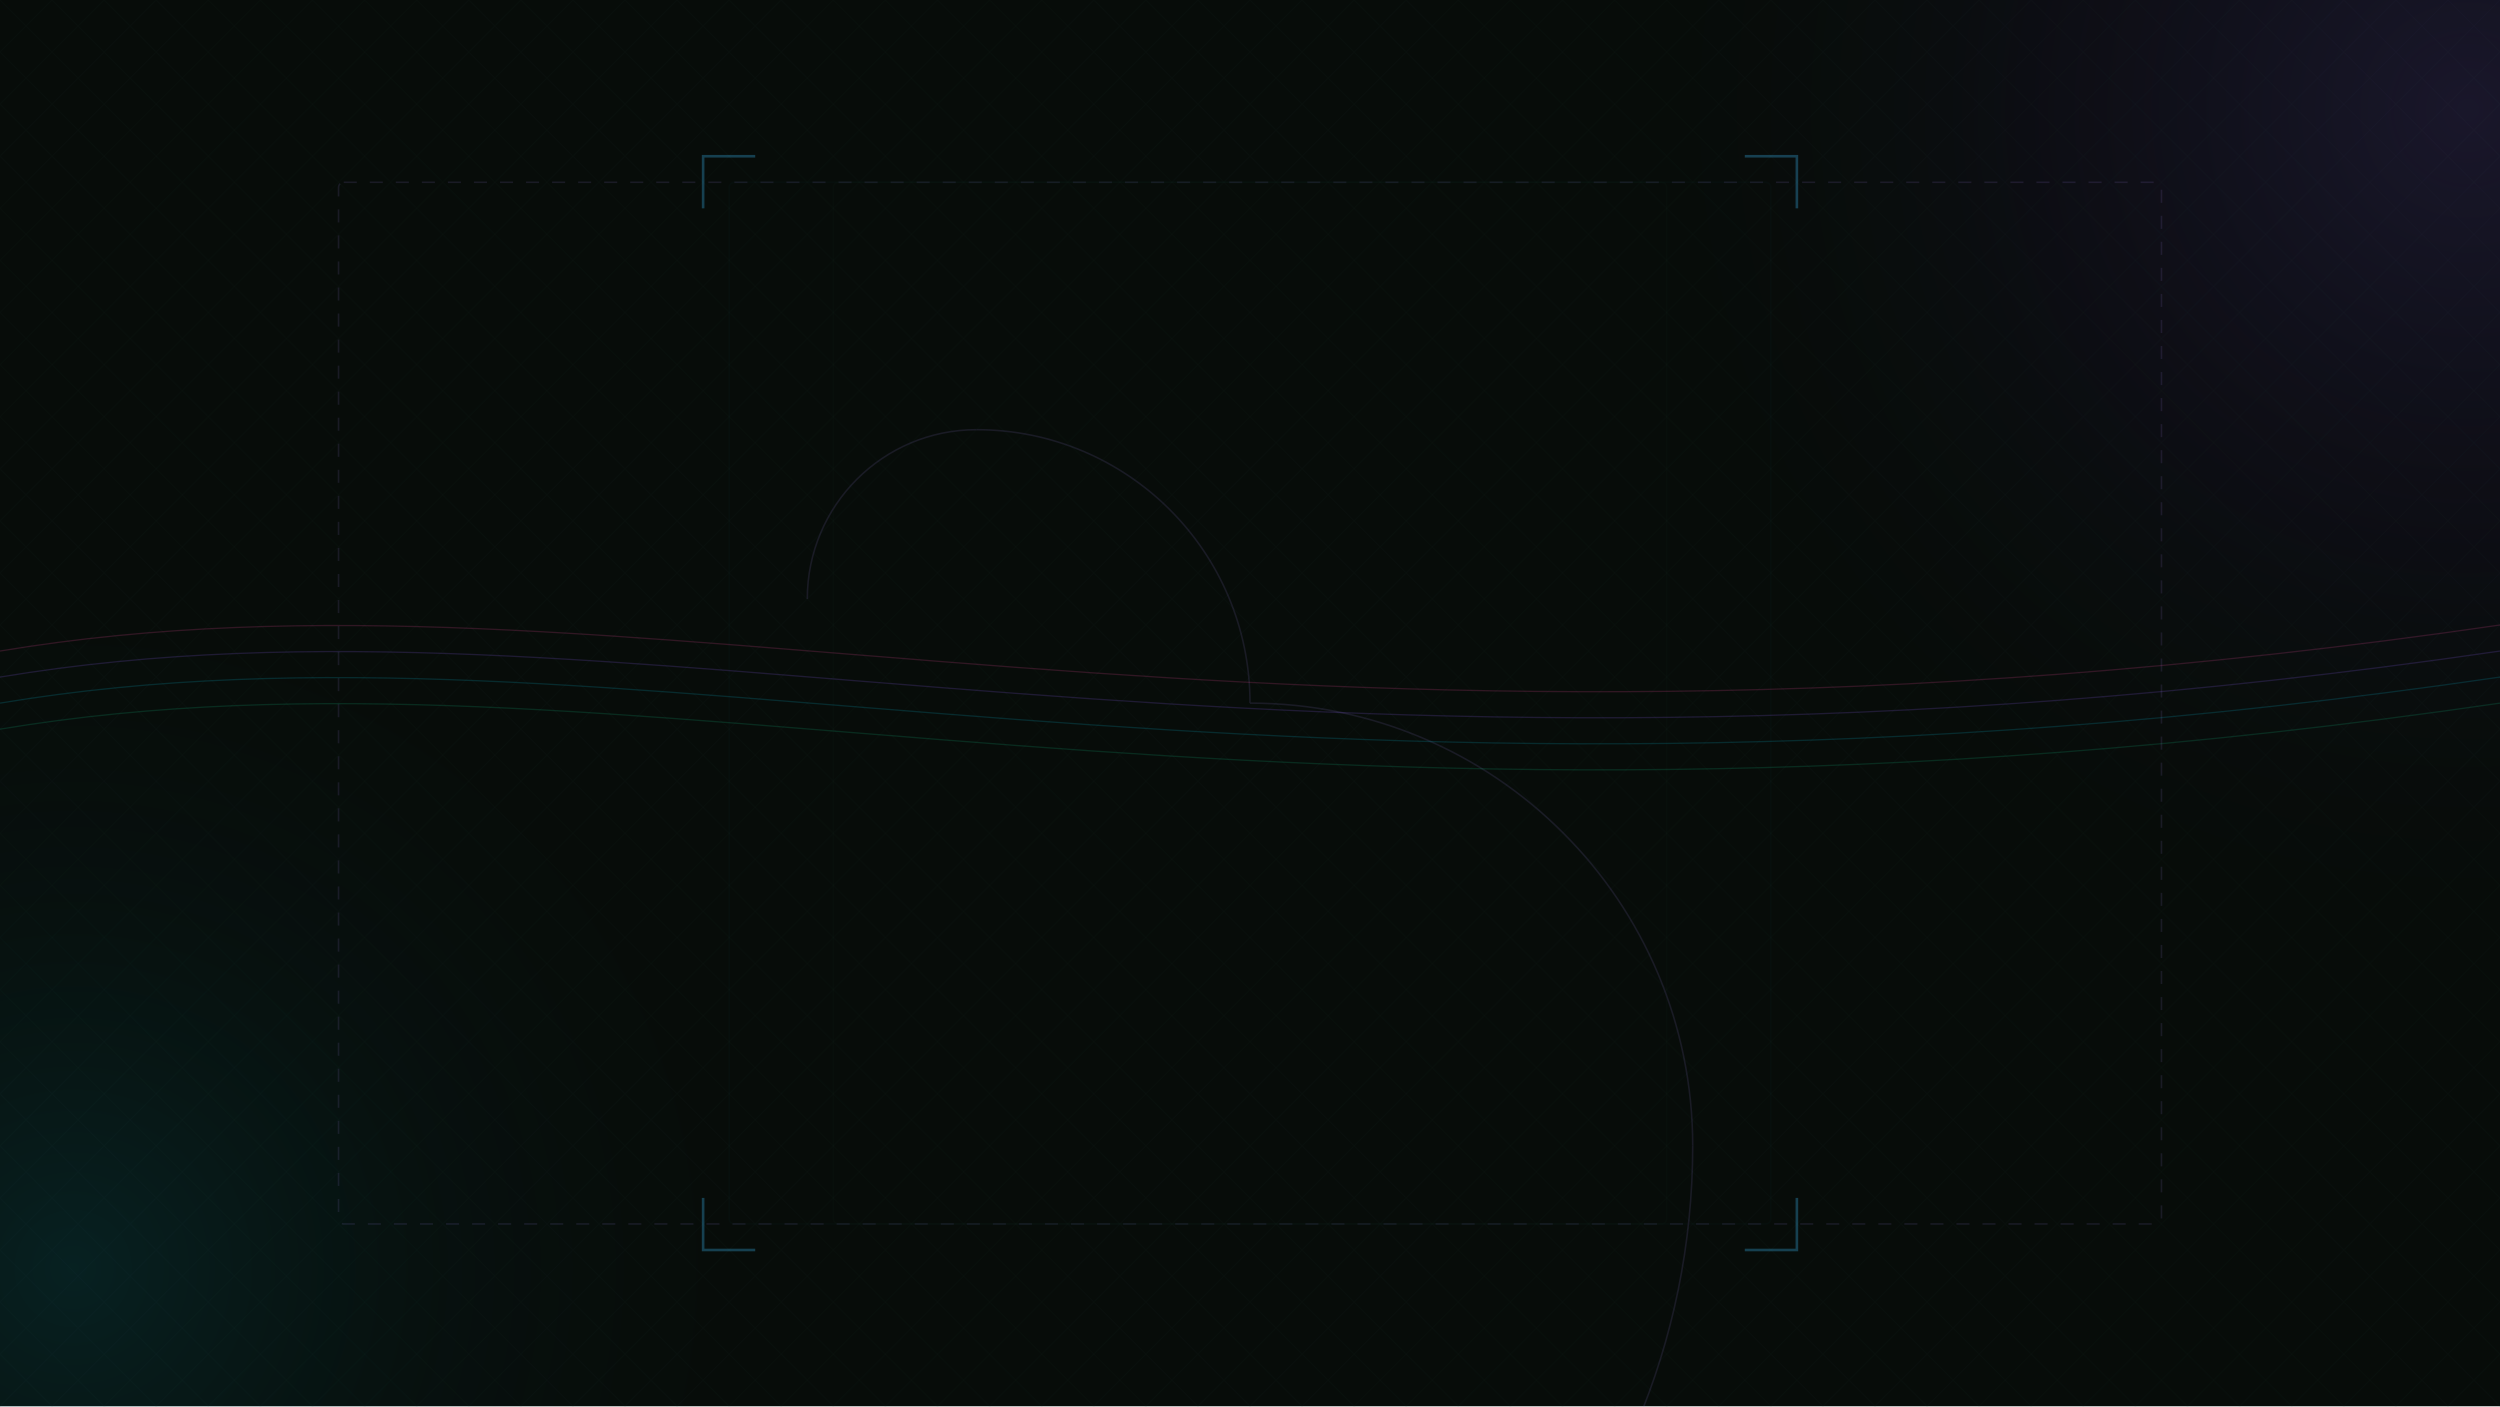
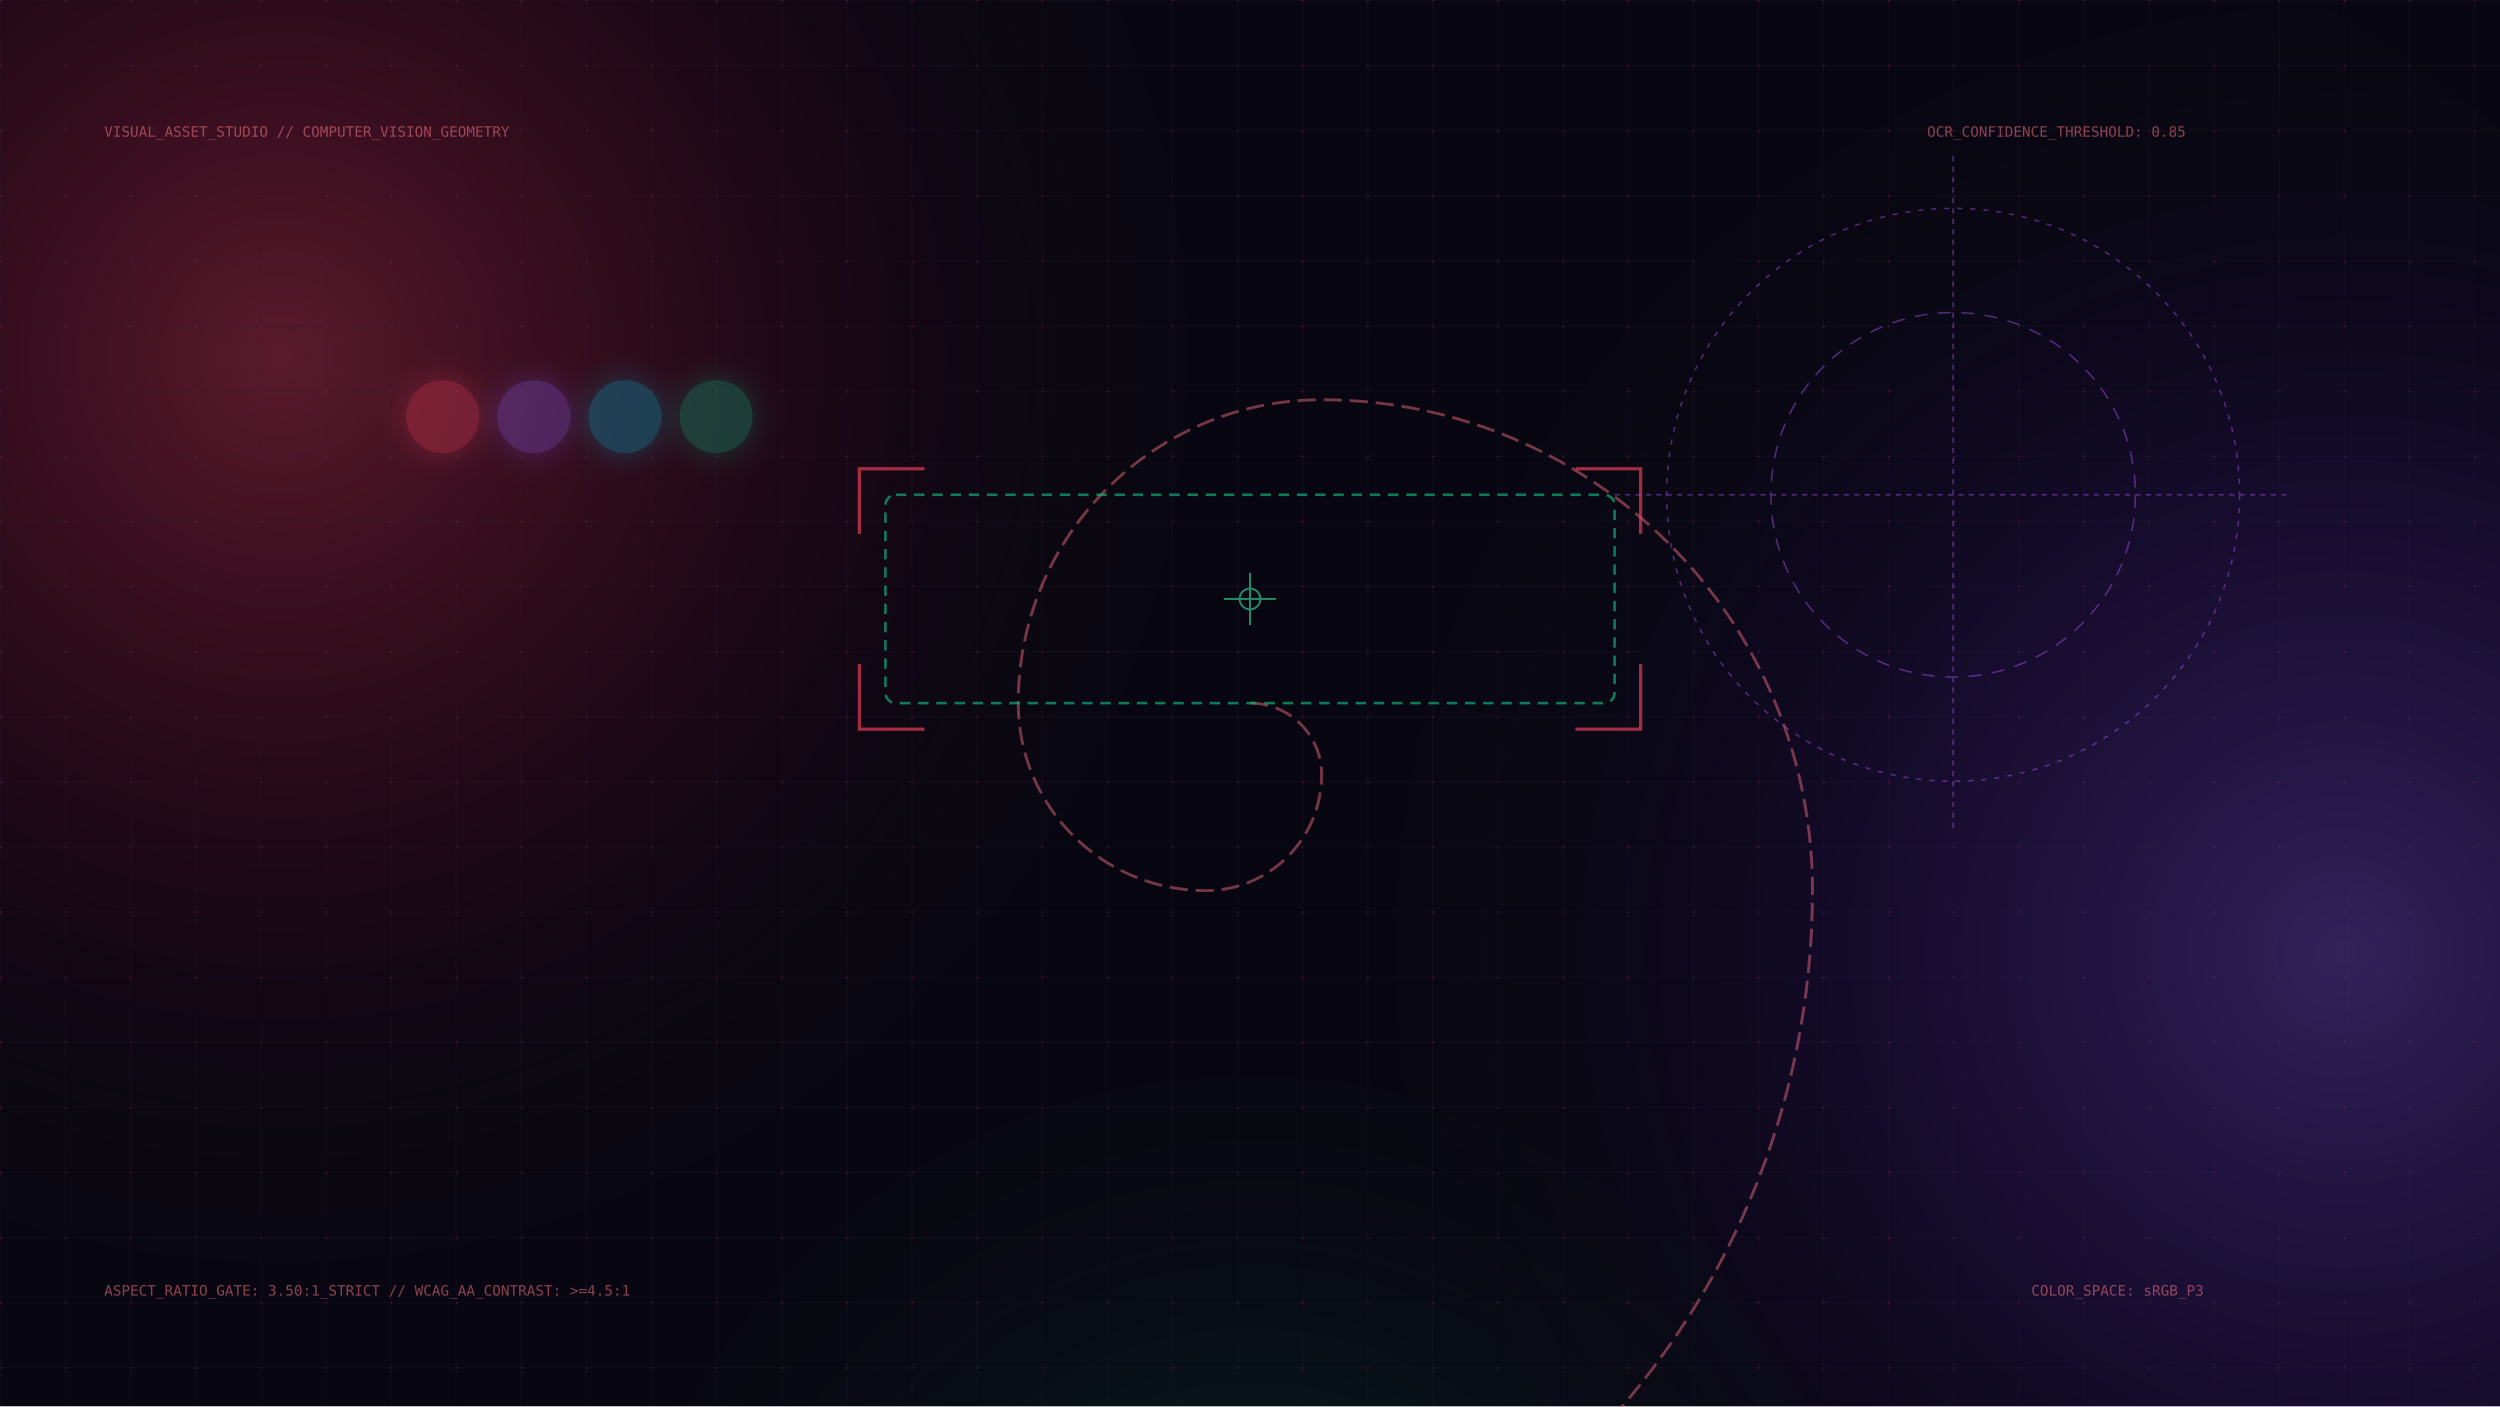
<svg xmlns="http://www.w3.org/2000/svg" viewBox="0 0 1920 1080" width="100%" height="100%">
  <defs>
-     <radialGradient id="assetsPurpleGlow" cx="80%" cy="30%" r="55%">
-       <stop offset="0%" stop-color="#8b5cf6" stop-opacity="0.14" />
-       <stop offset="60%" stop-color="#6d28d9" stop-opacity="0.03" />
-       <stop offset="100%" stop-color="#070c09" stop-opacity="0" />
+     <radialGradient id="assetsRoseGlow" cx="28%" cy="40%" r="50%">
+       <stop offset="0%" stop-color="#f43f5e" stop-opacity="0.35" />
+       <stop offset="50%" stop-color="#be123c" stop-opacity="0.14" />
+       <stop offset="100%" stop-color="#080711" stop-opacity="0" />
    </radialGradient>
-     <radialGradient id="assetsCyanGlow" cx="20%" cy="70%" r="50%">
-       <stop offset="0%" stop-color="#06b6d4" stop-opacity="0.12" />
-       <stop offset="100%" stop-color="#070c09" stop-opacity="0" />
+     <radialGradient id="assetsVioletGlow" cx="75%" cy="58%" r="55%">
+       <stop offset="0%" stop-color="#8b5cf6" stop-opacity="0.32" />
+       <stop offset="50%" stop-color="#6d28d9" stop-opacity="0.12" />
+       <stop offset="100%" stop-color="#080711" stop-opacity="0" />
    </radialGradient>
-     <pattern id="isometricGrid" width="40" height="40" patternUnits="userSpaceOnUse">
-       <path d="M 40 0 L 0 40 M 0 0 L 40 40" stroke="#13261c" stroke-width="0.5" opacity="0.2" />
+     <radialGradient id="assetsEmeraldGlow" cx="50%" cy="85%" r="45%">
+       <stop offset="0%" stop-color="#10b981" stop-opacity="0.22" />
+       <stop offset="100%" stop-color="#080711" stop-opacity="0" />
+     </radialGradient>
+     <pattern id="assetsGrid" width="50" height="50" patternUnits="userSpaceOnUse">
+       <path d="M 50 0 L 0 0 0 50" fill="none" stroke="#251b3a" stroke-width="0.8" opacity="0.45" />
+       <circle cx="0" cy="0" r="1.5" fill="#f43f5e" opacity="0.3" />
    </pattern>
  </defs>
-   <rect width="1920" height="1080" fill="#070c09" />
-   <rect width="1920" height="1080" fill="url(#isometricGrid)" />
-   <circle cx="1536" cy="324" r="600" fill="url(#assetsPurpleGlow)" />
-   <circle cx="384" cy="756" r="550" fill="url(#assetsCyanGlow)" />
-   <g stroke="#a78bfa" stroke-width="1.2" opacity="0.12" fill="none">
-     <rect x="260" y="140" width="1400" height="800" rx="4" stroke-dasharray="10 10" />
-     <rect x="560" y="140" width="800" height="800" rx="4" stroke="#06b6d4" opacity="0.15" />
-     <rect x="640" y="140" width="640" height="800" rx="4" stroke="#34d399" opacity="0.12" />
-     <path d="M 960 540 A 340 340 0 0 1 1300 880" />
-     <path d="M 1300 880 A 550 550 0 0 1 750 1430" />
-     <path d="M 960 540 A 210 210 0 0 0 750 330" />
-     <path d="M 750 330 A 130 130 0 0 0 620 460" />
+   <rect width="1920" height="1080" fill="#080711" />
+   <circle cx="540" cy="420" r="750" fill="url(#assetsRoseGlow)" />
+   <circle cx="1450" cy="620" r="700" fill="url(#assetsVioletGlow)" />
+   <circle cx="960" cy="900" r="600" fill="url(#assetsEmeraldGlow)" />
+   <rect width="1920" height="1080" fill="url(#assetsGrid)" opacity="0.8" />
+   <path d="M 960 540 A 55 55 0 0 1 1015 595 A 89 89 0 0 1 926 684 A 144 144 0 0 1 782 540 A 233 233 0 0 1 1015 307 A 377 377 0 0 1 1392 684 A 610 610 0 0 1 782 1294" fill="none" stroke="#fb7185" stroke-width="2.2" opacity="0.45" stroke-dasharray="14 6" />
+   <g stroke="#f43f5e" stroke-width="2.5" opacity="0.65" fill="none">
+     <rect x="680" y="380" width="560" height="160" rx="8" stroke="#10b981" stroke-width="2" stroke-dasharray="8 6" />
+     <path d="M 660 410 L 660 360 L 710 360" />
+     <path d="M 1260 410 L 1260 360 L 1210 360" />
+     <path d="M 660 510 L 660 560 L 710 560" />
+     <path d="M 1260 510 L 1260 560 L 1210 560" />
+     <circle cx="960" cy="460" r="8" fill="none" stroke="#34d399" stroke-width="1.5" />
+     <line x1="940" y1="460" x2="980" y2="460" stroke="#34d399" stroke-width="1.5" />
+     <line x1="960" y1="440" x2="960" y2="480" stroke="#34d399" stroke-width="1.5" />
  </g>
-   <g stroke-width="1" opacity="0.18">
-     <path d="M 0 500 C 480 420, 960 620, 1920 480" stroke="#ec4899" fill="none" />
-     <path d="M 0 520 C 480 440, 960 640, 1920 500" stroke="#8b5cf6" fill="none" />
-     <path d="M 0 540 C 480 460, 960 660, 1920 520" stroke="#06b6d4" fill="none" />
-     <path d="M 0 560 C 480 480, 960 680, 1920 540" stroke="#10b981" fill="none" />
+   <g opacity="0.75">
+     <circle cx="340" cy="320" r="28" fill="#f43f5e" opacity="0.4" filter="drop-shadow(0 0 12px #f43f5e)" />
+     <circle cx="410" cy="320" r="28" fill="#8b5cf6" opacity="0.4" filter="drop-shadow(0 0 12px #8b5cf6)" />
+     <circle cx="480" cy="320" r="28" fill="#06b6d4" opacity="0.4" filter="drop-shadow(0 0 12px #06b6d4)" />
+     <circle cx="550" cy="320" r="28" fill="#10b981" opacity="0.4" filter="drop-shadow(0 0 12px #10b981)" />
  </g>
-   <g stroke="#38bdf8" stroke-width="2" opacity="0.3">
-     <path d="M 540 160 L 540 120 L 580 120" fill="none" />
-     <path d="M 1380 160 L 1380 120 L 1340 120" fill="none" />
-     <path d="M 540 920 L 540 960 L 580 960" fill="none" />
-     <path d="M 1380 920 L 1380 960 L 1340 960" fill="none" />
+   <g stroke="#a855f7" stroke-width="1.2" opacity="0.45" fill="none">
+     <circle cx="1500" cy="380" r="140" stroke-dasharray="10 8" />
+     <circle cx="1500" cy="380" r="220" stroke-dasharray="4 6" />
+     <line x1="1240" y1="380" x2="1760" y2="380" stroke-dasharray="4 4" />
+     <line x1="1500" y1="120" x2="1500" y2="640" stroke-dasharray="4 4" />
+   </g>
+   <g fill="#fb7185" opacity="0.55" font-family="monospace" font-size="11">
+     <text x="80" y="105">VISUAL_ASSET_STUDIO // COMPUTER_VISION_GEOMETRY</text>
+     <text x="80" y="995">ASPECT_RATIO_GATE: 3.50:1_STRICT // WCAG_AA_CONTRAST: &gt;=4.5:1</text>
+     <text x="1480" y="105">OCR_CONFIDENCE_THRESHOLD: 0.85</text>
+     <text x="1560" y="995">COLOR_SPACE: sRGB_P3</text>
  </g>
</svg>
